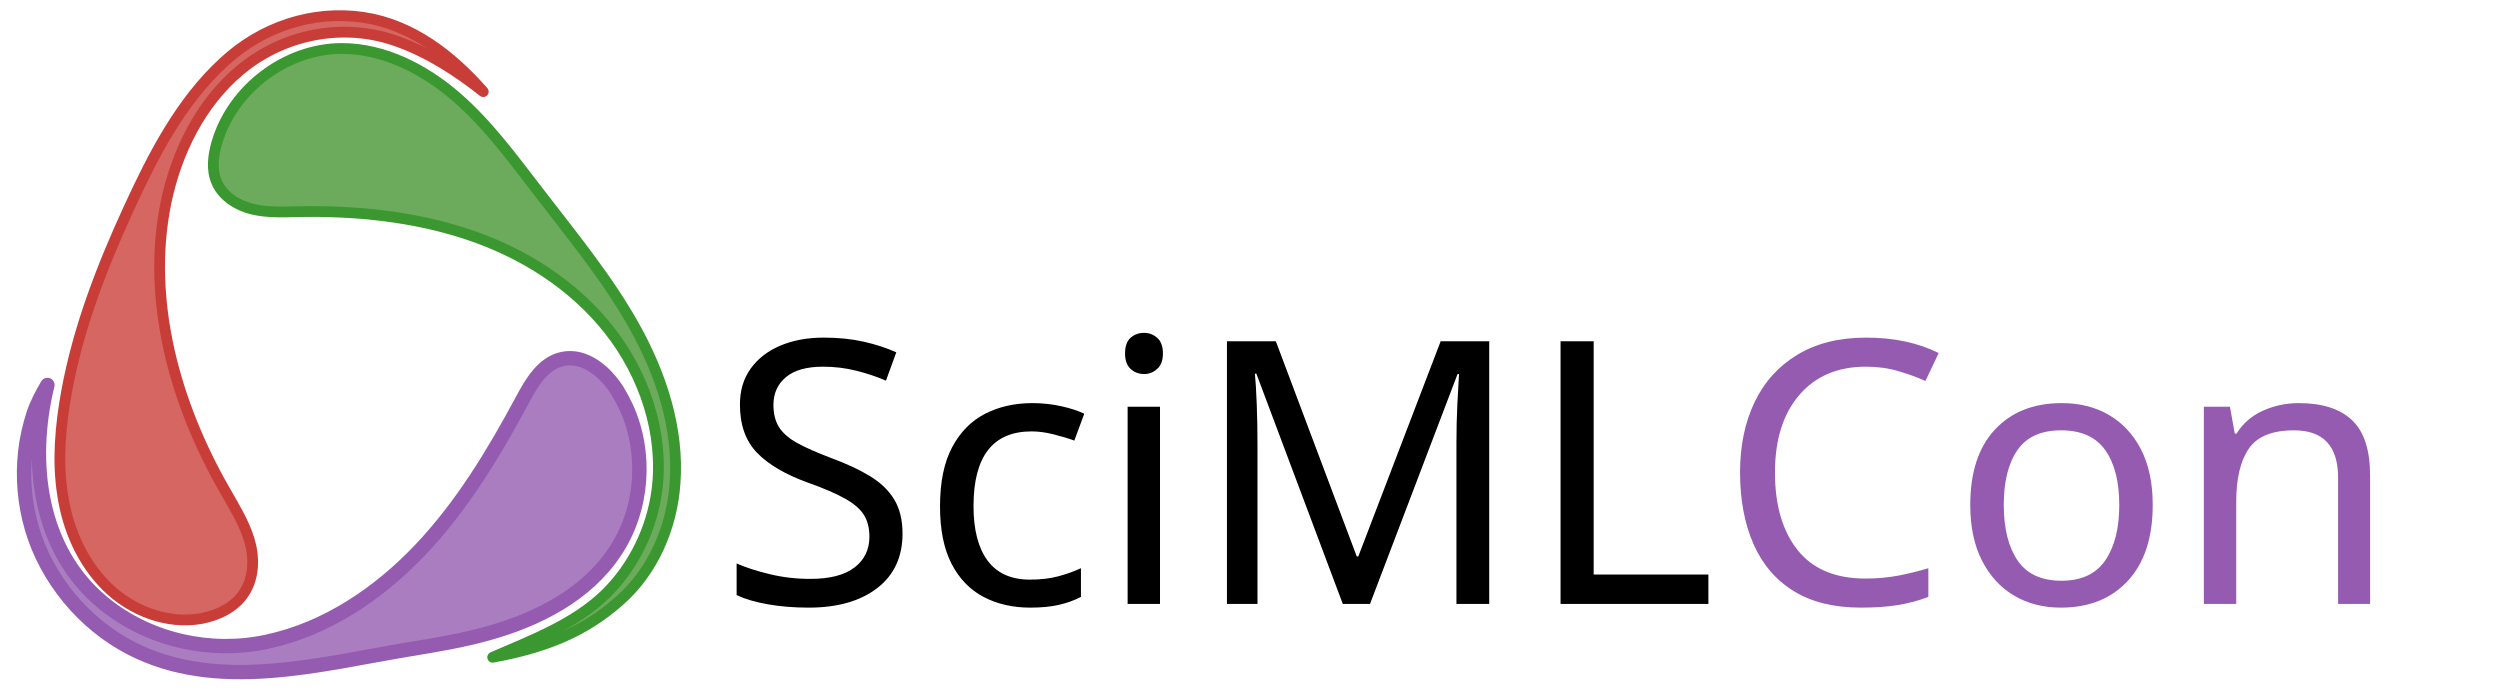
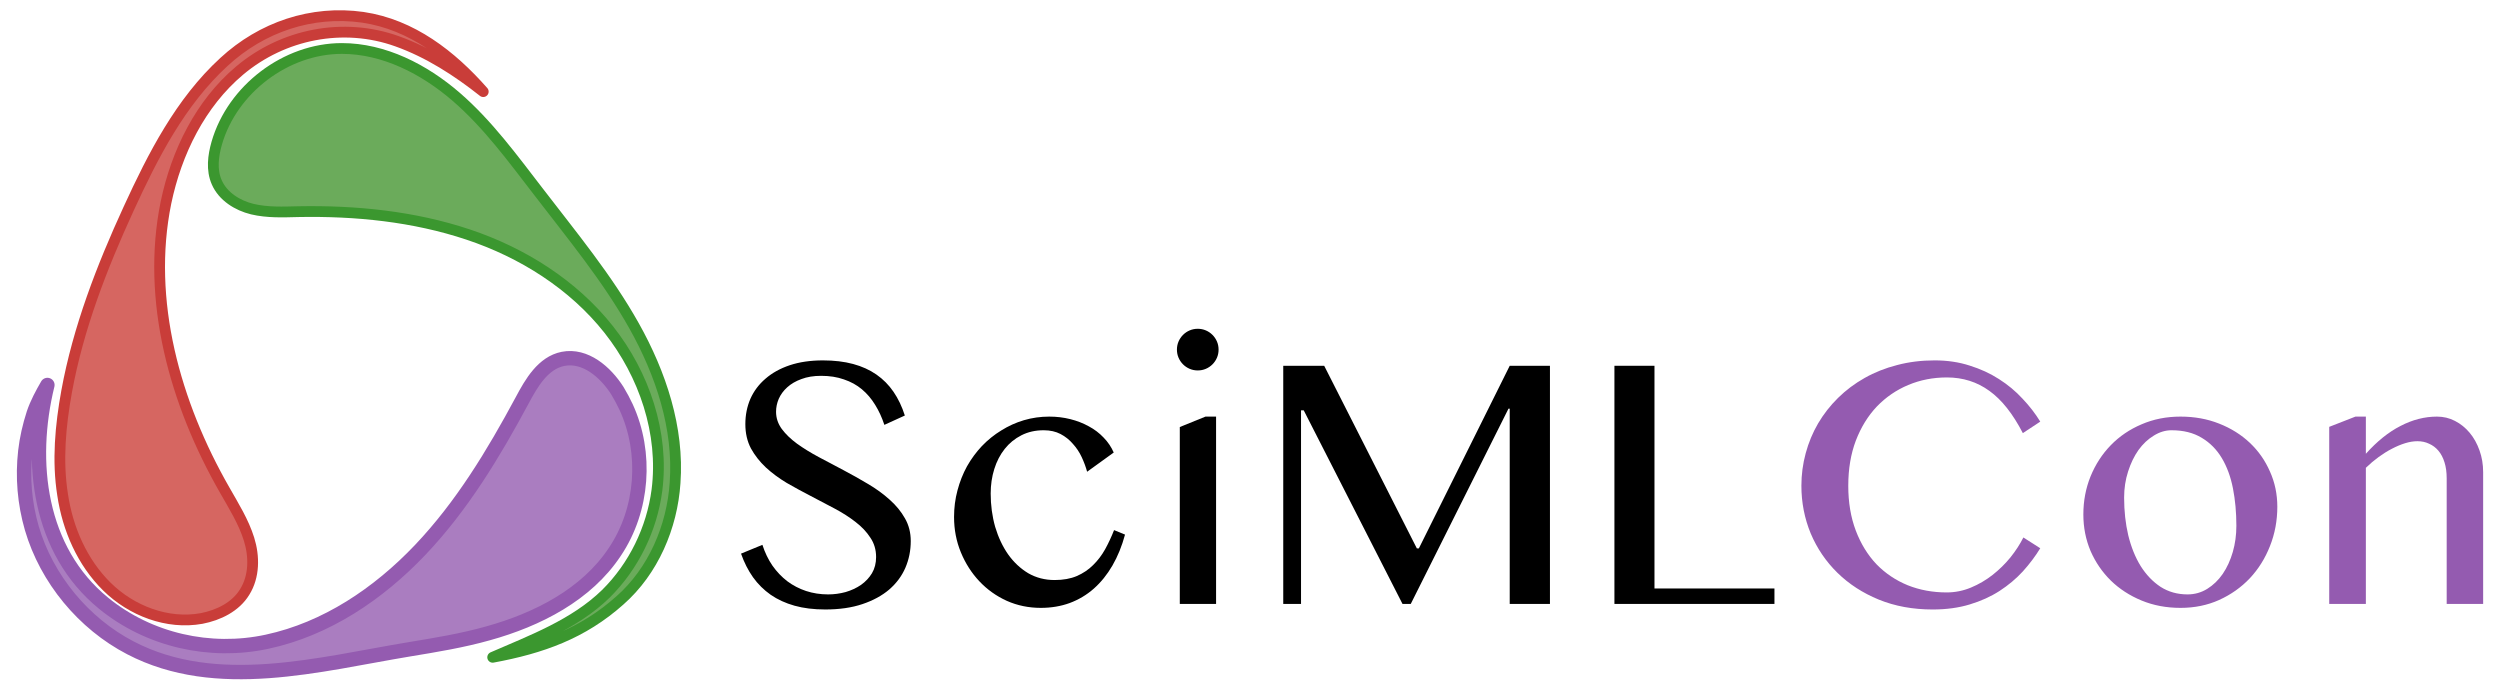
- <svg xmlns="http://www.w3.org/2000/svg" version="1.1" id="svg2" x="0px" y="0px" width="870" height="240" viewBox="0 0 870 240" enable-background="new 0 0 240 234" xml:space="preserve">
-   <defs id="defs843" />
-   <g id="layer1" transform="translate(-195.0801,-567.5916)">
-     <g id="g3363" transform="matrix(1.25,0,0,-1.25,-32.67537,1082.474)">
-       <g id="g3365">
-         <g transform="translate(4.693716,-2.858822)" id="g858">
-           <g transform="translate(10.30066,-15.81069)" id="g899">
-             <path id="path4259" fill="#d66661" stroke="#c93d39" stroke-width="3" stroke-linecap="round" stroke-linejoin="round" d="m 301.749,405.065 c -7.269,5.754 -15.244,10.903 -24.027,14.032 -14.941,5.35 -31.698,2.019 -43.812,-8.177 -10.903,-9.186 -17.565,-22.713 -20.493,-36.745 -5.552,-27.256 2.523,-55.926 16.354,-80.054 2.524,-4.441 5.249,-8.781 6.764,-13.628 1.514,-4.845 1.514,-10.397 -1.211,-14.737 -2.524,-4.138 -7.268,-6.459 -12.013,-7.37 -9.489,-1.716 -19.483,2.12 -26.348,8.884 -6.863,6.763 -10.902,16.05 -12.316,25.539 -1.514,9.49 -0.606,19.282 1.111,28.771 3.23,17.666 9.792,34.625 17.263,50.878 6.764,14.739 14.436,29.78 26.55,40.884 10.498,9.691 24.43,14.436 38.664,12.417 13.627,-2.018 24.63,-10.599 33.514,-20.694" />
-             <path id="path4263" fill="#6bab5b" stroke="#3b972f" stroke-width="3" stroke-linecap="round" stroke-linejoin="round" d="m 304.373,247.584 c 10.903,4.745 22.816,9.187 31.497,17.666 7.773,7.673 12.82,18.07 14.234,28.871 2.02,15.851 -3.534,32.203 -13.427,44.721 -9.894,12.518 -24.027,21.402 -39.169,26.449 -15.142,5.048 -31.294,6.662 -47.244,6.36 -4.24,-0.101 -8.58,-0.303 -12.82,0.707 -4.139,1.009 -8.177,3.533 -9.892,7.47 -1.514,3.432 -1.009,7.369 0,10.902 4.341,15.041 19.281,26.348 34.827,26.348 11.71,0 22.915,-5.754 31.799,-13.426 8.884,-7.672 15.848,-17.262 23.016,-26.55 9.288,-12.114 19.08,-23.925 26.549,-37.25 7.47,-13.326 12.518,-28.468 11.409,-43.711 -0.809,-12.215 -6.058,-24.53 -15.345,-32.707 -10.398,-9.287 -21.806,-13.326 -35.434,-15.85" />
-             <path id="path4255" fill="#aa7dc0" stroke="#945bb0" stroke-width="4" stroke-linecap="round" stroke-linejoin="round" d="m 341.523,317.24 c -0.706,1.514 -1.514,3.028 -2.423,4.542 -3.331,5.248 -8.984,10.095 -15.142,8.884 -5.552,-1.11 -8.783,-6.663 -11.407,-11.609 -7.975,-14.839 -16.757,-29.377 -28.366,-41.591 -11.609,-12.215 -26.147,-22.007 -42.602,-25.541 -15.848,-3.431 -32.909,0.405 -45.528,10.702 -18.07,14.738 -20.895,39.37 -15.647,60.771 -1.412,-2.423 -2.928,-5.249 -3.836,-7.975 -1.111,-3.432 -1.918,-6.966 -2.322,-10.499 -0.808,-7.166 -0.202,-14.435 1.817,-21.401 4.139,-14.133 14.436,-26.549 27.458,-33.313 24.027,-12.516 52.595,-4.541 77.63,-0.404 7.37,1.212 14.738,2.423 21.905,4.441 13.83,3.838 27.459,10.802 35.332,22.714 7.875,11.71 8.986,27.559 3.131,40.279 z" />
-           </g>
-           <text transform="scale(1,-1)" id="text849" y="-246.632" x="377.367" style="font-style:normal;font-variant:normal;font-weight:normal;font-stretch:normal;font-size:102.4px;line-height:0.85;font-family:'Gurmukhi MN';-inkscape-font-specification:'Gurmukhi MN, Normal';font-variant-ligatures:normal;font-variant-caps:normal;font-variant-numeric:normal;font-variant-east-asian:normal;letter-spacing:0px;stroke-width:0.8" xml:space="preserve">
-             <tspan y="-246.632" x="377.367" id="tspan886">SciML<tspan id="tspan888" style="font-style:normal;font-variant:normal;font-weight:normal;font-stretch:normal;font-size:102.4px;font-family:'Gurmukhi MN';-inkscape-font-specification:'Gurmukhi MN, Normal';font-variant-ligatures:normal;font-variant-caps:normal;font-variant-numeric:normal;font-variant-east-asian:normal;fill:#945bb0;fill-opacity:1">Con</tspan>
-             </tspan>
-           </text>
-         </g>
-       </g>
-       <g id="g4325">
- 		</g>
-       <g id="g4529">
- 		</g>
+ <svg xmlns="http://www.w3.org/2000/svg" xml:space="preserve" enable-background="new 0 0 240 234" viewBox="0 0 870 240" height="240" width="870" y="0px" x="0px" id="svg2" version="1.1">
+   <defs id="defs843">
+ 		
+ 		
+ 		
+ 	
+ 			
+ 				
+ 			
+ 				
+ 			
+ 				
+ 		
+ 		
+ 		</defs>
+   <g transform="translate(-195.0801,-567.5916)" id="layer1">
+     <g transform="matrix(1.25,0,0,-1.25,-13.9324,1105.811)" id="g899">
+       <path id="path4259" fill="#d66661" stroke="#c93d39" stroke-width="3" stroke-linecap="round" stroke-linejoin="round" d="m 301.749,405.065 c -7.269,5.754 -15.244,10.903 -24.027,14.032 -14.941,5.35 -31.698,2.019 -43.812,-8.177 -10.903,-9.186 -17.565,-22.713 -20.493,-36.745 -5.552,-27.256 2.523,-55.926 16.354,-80.054 2.524,-4.441 5.249,-8.781 6.764,-13.628 1.514,-4.845 1.514,-10.397 -1.211,-14.737 -2.524,-4.138 -7.268,-6.459 -12.013,-7.37 -9.489,-1.716 -19.483,2.12 -26.348,8.884 -6.863,6.763 -10.902,16.05 -12.316,25.539 -1.514,9.49 -0.606,19.282 1.111,28.771 3.23,17.666 9.792,34.625 17.263,50.878 6.764,14.739 14.436,29.78 26.55,40.884 10.498,9.691 24.43,14.436 38.664,12.417 13.627,-2.018 24.63,-10.599 33.514,-20.694" />
+       <path id="path4263" fill="#6bab5b" stroke="#3b972f" stroke-width="3" stroke-linecap="round" stroke-linejoin="round" d="m 304.373,247.584 c 10.903,4.745 22.816,9.187 31.497,17.666 7.773,7.673 12.82,18.07 14.234,28.871 2.02,15.851 -3.534,32.203 -13.427,44.721 -9.894,12.518 -24.027,21.402 -39.169,26.449 -15.142,5.048 -31.294,6.662 -47.244,6.36 -4.24,-0.101 -8.58,-0.303 -12.82,0.707 -4.139,1.009 -8.177,3.533 -9.892,7.47 -1.514,3.432 -1.009,7.369 0,10.902 4.341,15.041 19.281,26.348 34.827,26.348 11.71,0 22.915,-5.754 31.799,-13.426 8.884,-7.672 15.848,-17.262 23.016,-26.55 9.288,-12.114 19.08,-23.925 26.549,-37.25 7.47,-13.326 12.518,-28.468 11.409,-43.711 -0.809,-12.215 -6.058,-24.53 -15.345,-32.707 -10.398,-9.287 -21.806,-13.326 -35.434,-15.85" />
+       <path id="path4255" fill="#aa7dc0" stroke="#945bb0" stroke-width="4" stroke-linecap="round" stroke-linejoin="round" d="m 341.523,317.24 c -0.706,1.514 -1.514,3.028 -2.423,4.542 -3.331,5.248 -8.984,10.095 -15.142,8.884 -5.552,-1.11 -8.783,-6.663 -11.407,-11.609 -7.975,-14.839 -16.757,-29.377 -28.366,-41.591 -11.609,-12.215 -26.147,-22.007 -42.602,-25.541 -15.848,-3.431 -32.909,0.405 -45.528,10.702 -18.07,14.738 -20.895,39.37 -15.647,60.771 -1.412,-2.423 -2.928,-5.249 -3.836,-7.975 -1.111,-3.432 -1.918,-6.966 -2.322,-10.499 -0.808,-7.166 -0.202,-14.435 1.817,-21.401 4.139,-14.133 14.436,-26.549 27.458,-33.313 24.027,-12.516 52.595,-4.541 77.63,-0.404 7.37,1.212 14.738,2.423 21.905,4.441 13.83,3.838 27.459,10.802 35.332,22.714 7.875,11.71 8.986,27.559 3.131,40.279 z" />
+     </g>
+   </g>
+   <g style="display:none" id="layer2">
+     <text id="text849" y="777.758" x="444.9" style="font-style:normal;font-variant:normal;font-weight:normal;font-stretch:normal;font-size:128px;line-height:0.85;font-family:'Gurmukhi MN';-inkscape-font-specification:'Gurmukhi MN, Normal';font-variant-ligatures:normal;font-variant-caps:normal;font-variant-numeric:normal;font-variant-east-asian:normal;letter-spacing:0px;stroke-width:1" xml:space="preserve" transform="translate(-195.0801,-567.5916)">
+       <tspan style="stroke-width:1" y="777.758" x="444.9" id="tspan886">SciML<tspan id="tspan888" style="font-style:normal;font-variant:normal;font-weight:normal;font-stretch:normal;font-size:128px;font-family:'Gurmukhi MN';-inkscape-font-specification:'Gurmukhi MN, Normal';font-variant-ligatures:normal;font-variant-caps:normal;font-variant-numeric:normal;font-variant-east-asian:normal;fill:#945bb0;fill-opacity:1;stroke-width:1">Con</tspan>
+       </tspan>
+     </text>
+   </g>
+   <g style="display:inline" id="layer3">
+     <g transform="translate(-144.9922,261.2597)" style="font-style:normal;font-variant:normal;font-weight:normal;font-stretch:normal;font-size:128px;line-height:0.85;font-family:'Gurmukhi MN';-inkscape-font-specification:'Gurmukhi MN, Normal';font-variant-ligatures:normal;font-variant-caps:normal;font-variant-numeric:normal;font-variant-east-asian:normal;letter-spacing:0px;display:inline;stroke-width:1" id="text849-4" aria-label="SciMLCon">
+       <path id="path946" style="stroke-width:1" d="m 433.188,-54.406 q 3.062,0 6.062,-0.812 3,-0.875 5.375,-2.5 2.375,-1.688 3.812,-4.062 1.438,-2.438 1.438,-5.625 0,-3.812 -2,-6.75 -1.938,-3 -5.125,-5.438 -3.188,-2.5 -7.312,-4.688 -4.062,-2.188 -8.312,-4.375 -4.25,-2.188 -8.375,-4.562 -4.062,-2.438 -7.25,-5.375 -3.188,-3 -5.188,-6.625 -1.938,-3.688 -1.938,-8.438 0,-4.75 1.75,-8.812 1.812,-4.062 5.25,-7 3.438,-3 8.438,-4.688 5.062,-1.688 11.562,-1.688 5.875,0 10.5,1.25 4.625,1.25 8.125,3.688 3.5,2.438 5.938,6 2.438,3.562 3.938,8.25 l -7.125,3.25 q -1.25,-3.812 -3.188,-6.938 -1.938,-3.188 -4.625,-5.438 -2.688,-2.25 -6.25,-3.438 -3.5,-1.25 -7.938,-1.25 -3.938,0 -6.875,1.125 -2.938,1.062 -4.938,2.875 -1.938,1.75 -2.938,4 -0.938,2.188 -0.938,4.5 0,3.25 2,6 2,2.688 5.312,5.125 3.312,2.375 7.5,4.625 4.25,2.25 8.625,4.562 4.375,2.312 8.562,4.812 4.25,2.5 7.562,5.5 3.312,2.938 5.312,6.5 2,3.5 2,7.875 0,4.938 -1.875,9.312 -1.875,4.312 -5.625,7.562 -3.75,3.188 -9.312,5.062 -5.562,1.875 -12.938,1.875 -6,0 -10.688,-1.312 -4.688,-1.312 -8.312,-3.812 -3.562,-2.5 -6.125,-6.062 -2.562,-3.625 -4.188,-8.25 l 7.438,-3.062 q 1.312,4.062 3.5,7.25 2.25,3.188 5.188,5.438 2.938,2.188 6.5,3.375 3.625,1.188 7.688,1.188 z" />
+       <path id="path948" style="stroke-width:1" d="m 523.312,-97.094 q -0.688,-2.5 -1.875,-5.062 -1.188,-2.562 -3.062,-4.625 -1.812,-2.125 -4.312,-3.438 -2.5,-1.312 -5.875,-1.312 -4.312,0 -7.75,1.75 -3.438,1.75 -5.812,4.75 -2.375,3 -3.625,7 -1.25,4 -1.25,8.5 0,6.125 1.562,11.625 1.625,5.438 4.5,9.562 2.938,4.125 7,6.562 4.125,2.375 9.188,2.375 4.438,0 7.688,-1.375 3.312,-1.438 5.688,-3.812 2.438,-2.375 4.188,-5.5 1.75,-3.188 3.125,-6.688 l 3.812,1.562 q -1.625,6 -4.375,10.75 -2.75,4.75 -6.5,8.062 -3.688,3.25 -8.375,5 -4.625,1.688 -10.062,1.688 -6.312,0 -11.812,-2.438 -5.5,-2.5 -9.562,-6.812 -4.062,-4.312 -6.438,-10.062 -2.375,-5.75 -2.375,-12.312 0,-4.812 1.188,-9.25 1.188,-4.5 3.312,-8.375 2.188,-3.875 5.188,-7.062 3.062,-3.188 6.75,-5.438 3.688,-2.312 7.875,-3.562 4.25,-1.25 8.812,-1.25 3.812,0 7.312,0.875 3.5,0.875 6.438,2.5 2.938,1.562 5.188,3.938 2.25,2.312 3.5,5.188 z" />
+       <path id="path950" style="stroke-width:1" d="m 555.562,-112.656 8.938,-3.625 h 3.688 v 65.188 h -12.625 z m -1,-26.938 q 0,-1.5 0.562,-2.812 0.562,-1.312 1.562,-2.312 1,-1 2.312,-1.562 1.312,-0.562 2.812,-0.562 1.5,0 2.812,0.562 1.312,0.562 2.312,1.562 1,1 1.562,2.312 0.562,1.312 0.562,2.812 0,1.5 -0.562,2.812 -0.562,1.312 -1.562,2.312 -1,1 -2.312,1.562 -1.312,0.562 -2.812,0.562 -1.5,0 -2.812,-0.562 -1.312,-0.562 -2.312,-1.562 -1,-1 -1.562,-2.312 -0.562,-1.312 -0.562,-2.812 z" />
+       <path id="path952" style="stroke-width:1" d="m 591.562,-133.969 h 14.25 l 32.25,63.562 h 0.688 l 31.625,-63.562 h 14 v 82.875 h -14 v -67.938 h -0.438 l -34,67.938 h -2.875 l -34.375,-67.375 H 597.75 v 67.375 h -6.188 z" />
+       <path id="path954" style="stroke-width:1" d="M 706.812,-133.969 H 720.75 v 77.5 h 41.75 v 5.375 h -55.688 z" />
+       <path id="path956" style="font-style:normal;font-variant:normal;font-weight:normal;font-stretch:normal;font-size:128px;font-family:'Gurmukhi MN';-inkscape-font-specification:'Gurmukhi MN, Normal';font-variant-ligatures:normal;font-variant-caps:normal;font-variant-numeric:normal;font-variant-east-asian:normal;fill:#945bb0;fill-opacity:1;stroke-width:1" d="m 788.188,-92.219 q 0,8.688 2.625,15.625 2.625,6.875 7.188,11.688 4.625,4.75 10.875,7.312 6.25,2.5 13.562,2.5 4.375,0 8.438,-1.688 4.062,-1.688 7.5,-4.375 3.5,-2.75 6.25,-6.125 2.75,-3.438 4.5,-6.938 l 5.875,3.75 q -2.562,4.188 -6.062,8.062 -3.5,3.812 -8.125,6.812 -4.562,2.938 -10.375,4.688 -5.75,1.75 -12.875,1.75 -10.312,0 -18.75,-3.438 -8.375,-3.438 -14.375,-9.312 -6,-5.875 -9.312,-13.688 -3.25,-7.875 -3.25,-16.625 0,-5.812 1.5,-11.312 1.5,-5.562 4.312,-10.375 2.875,-4.875 6.938,-8.875 4.125,-4.062 9.25,-6.938 5.188,-2.938 11.312,-4.5 6.125,-1.625 13.062,-1.625 6.625,0 12.188,1.812 5.625,1.75 10.188,4.688 4.625,2.938 8.188,6.812 3.625,3.812 6.188,8 l -6.062,4 q -5.188,-10.062 -11.625,-14.688 -6.438,-4.688 -14.812,-4.688 -7.188,0 -13.438,2.625 -6.25,2.625 -10.938,7.5 -4.625,4.875 -7.312,11.875 -2.625,6.938 -2.625,15.688 z" />
+       <path id="path958" style="font-style:normal;font-variant:normal;font-weight:normal;font-stretch:normal;font-size:128px;font-family:'Gurmukhi MN';-inkscape-font-specification:'Gurmukhi MN, Normal';font-variant-ligatures:normal;font-variant-caps:normal;font-variant-numeric:normal;font-variant-east-asian:normal;fill:#945bb0;fill-opacity:1;stroke-width:1" d="m 903.812,-49.719 q -7.375,0 -13.562,-2.562 -6.188,-2.562 -10.688,-6.938 -4.5,-4.438 -7.062,-10.312 -2.5,-5.938 -2.5,-12.688 0,-7.062 2.5,-13.25 2.562,-6.25 7.062,-10.875 4.5,-4.625 10.688,-7.25 6.188,-2.688 13.562,-2.688 7.312,0 13.438,2.438 6.188,2.438 10.688,6.688 4.5,4.25 7,10 2.562,5.688 2.562,12.25 0,7.25 -2.562,13.688 -2.5,6.375 -7,11.188 -4.5,4.75 -10.688,7.562 -6.125,2.75 -13.438,2.75 z m 2.438,-4.688 q 3.75,0 6.875,-1.938 3.125,-1.938 5.375,-5.188 2.25,-3.312 3.5,-7.625 1.25,-4.312 1.25,-9.125 0,-6.938 -1.188,-13 -1.188,-6.062 -3.875,-10.562 -2.688,-4.5 -7,-7.062 -4.312,-2.625 -10.5,-2.625 -3.188,0 -6.188,1.875 -3,1.812 -5.312,5 -2.25,3.188 -3.625,7.5 -1.375,4.25 -1.375,9.062 0,7 1.438,13.125 1.5,6.125 4.312,10.688 2.875,4.562 6.938,7.25 4.125,2.625 9.375,2.625 z" />
+       <path id="path960" style="font-style:normal;font-variant:normal;font-weight:normal;font-stretch:normal;font-size:128px;font-family:'Gurmukhi MN';-inkscape-font-specification:'Gurmukhi MN, Normal';font-variant-ligatures:normal;font-variant-caps:normal;font-variant-numeric:normal;font-variant-east-asian:normal;fill:#945bb0;fill-opacity:1;stroke-width:1" d="m 964.688,-116.281 h 3.625 v 12.938 q 5.812,-6.5 12.062,-9.688 6.25,-3.25 12.688,-3.25 3.375,0 6.25,1.5 2.938,1.5 5.125,4.125 2.188,2.625 3.438,6.188 1.25,3.5 1.25,7.5 v 45.875 h -12.688 v -43.688 q 0,-3.188 -0.75,-5.562 -0.75,-2.438 -2.125,-4.062 -1.375,-1.625 -3.25,-2.438 -1.812,-0.875 -4.062,-0.875 -2,0 -4.25,0.688 -2.25,0.688 -4.625,1.938 -2.312,1.188 -4.625,2.875 -2.312,1.688 -4.438,3.75 v 47.375 h -12.75 v -61.625 z" />
    </g>
  </g>
</svg>
